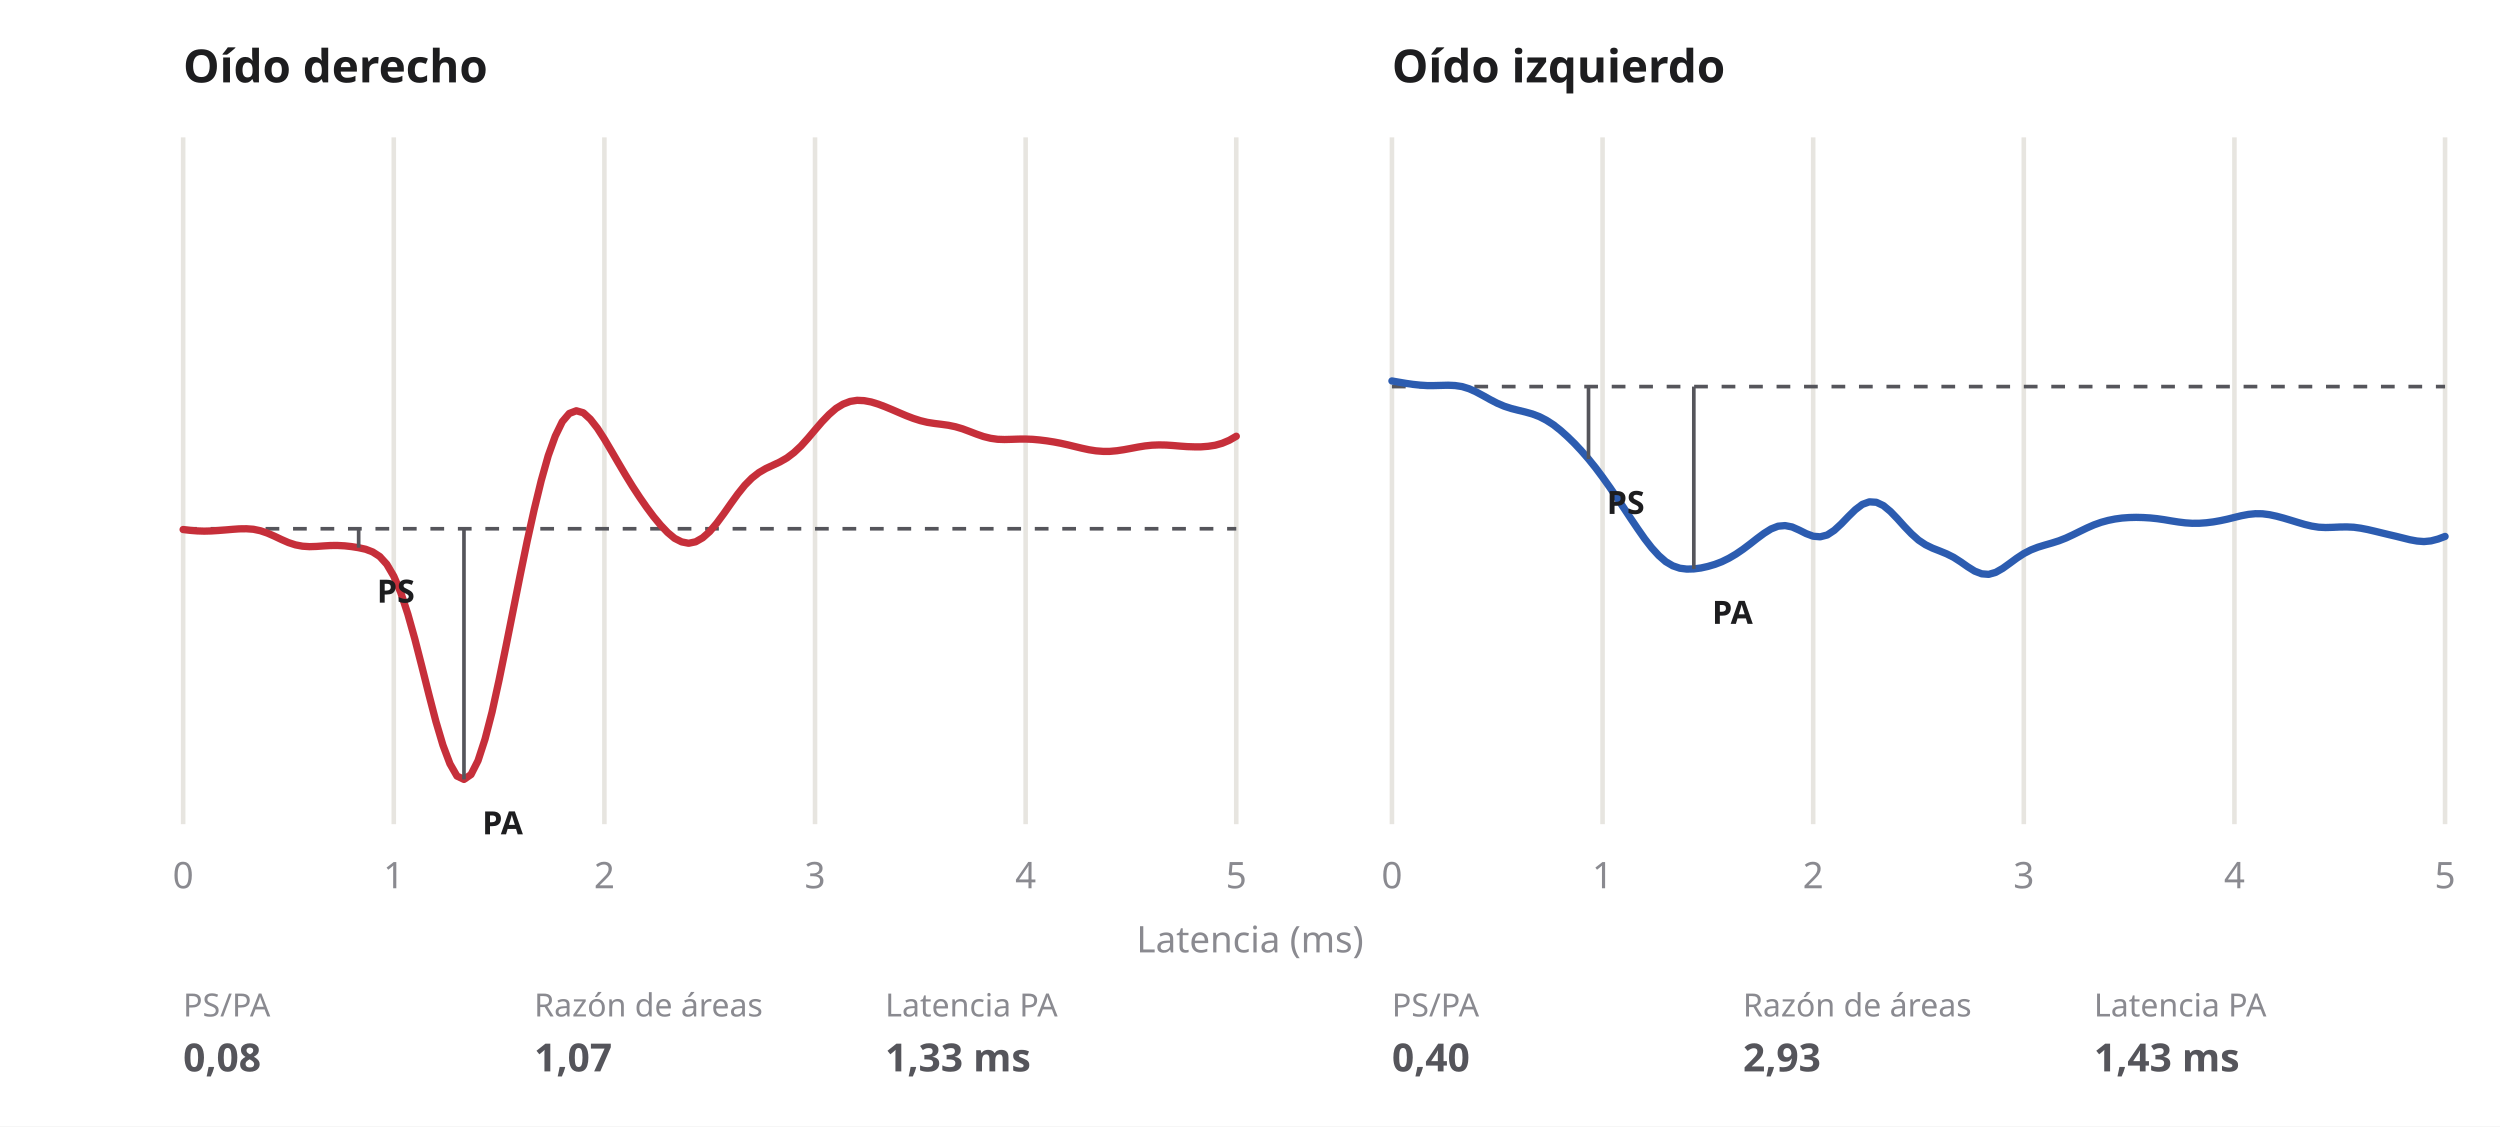
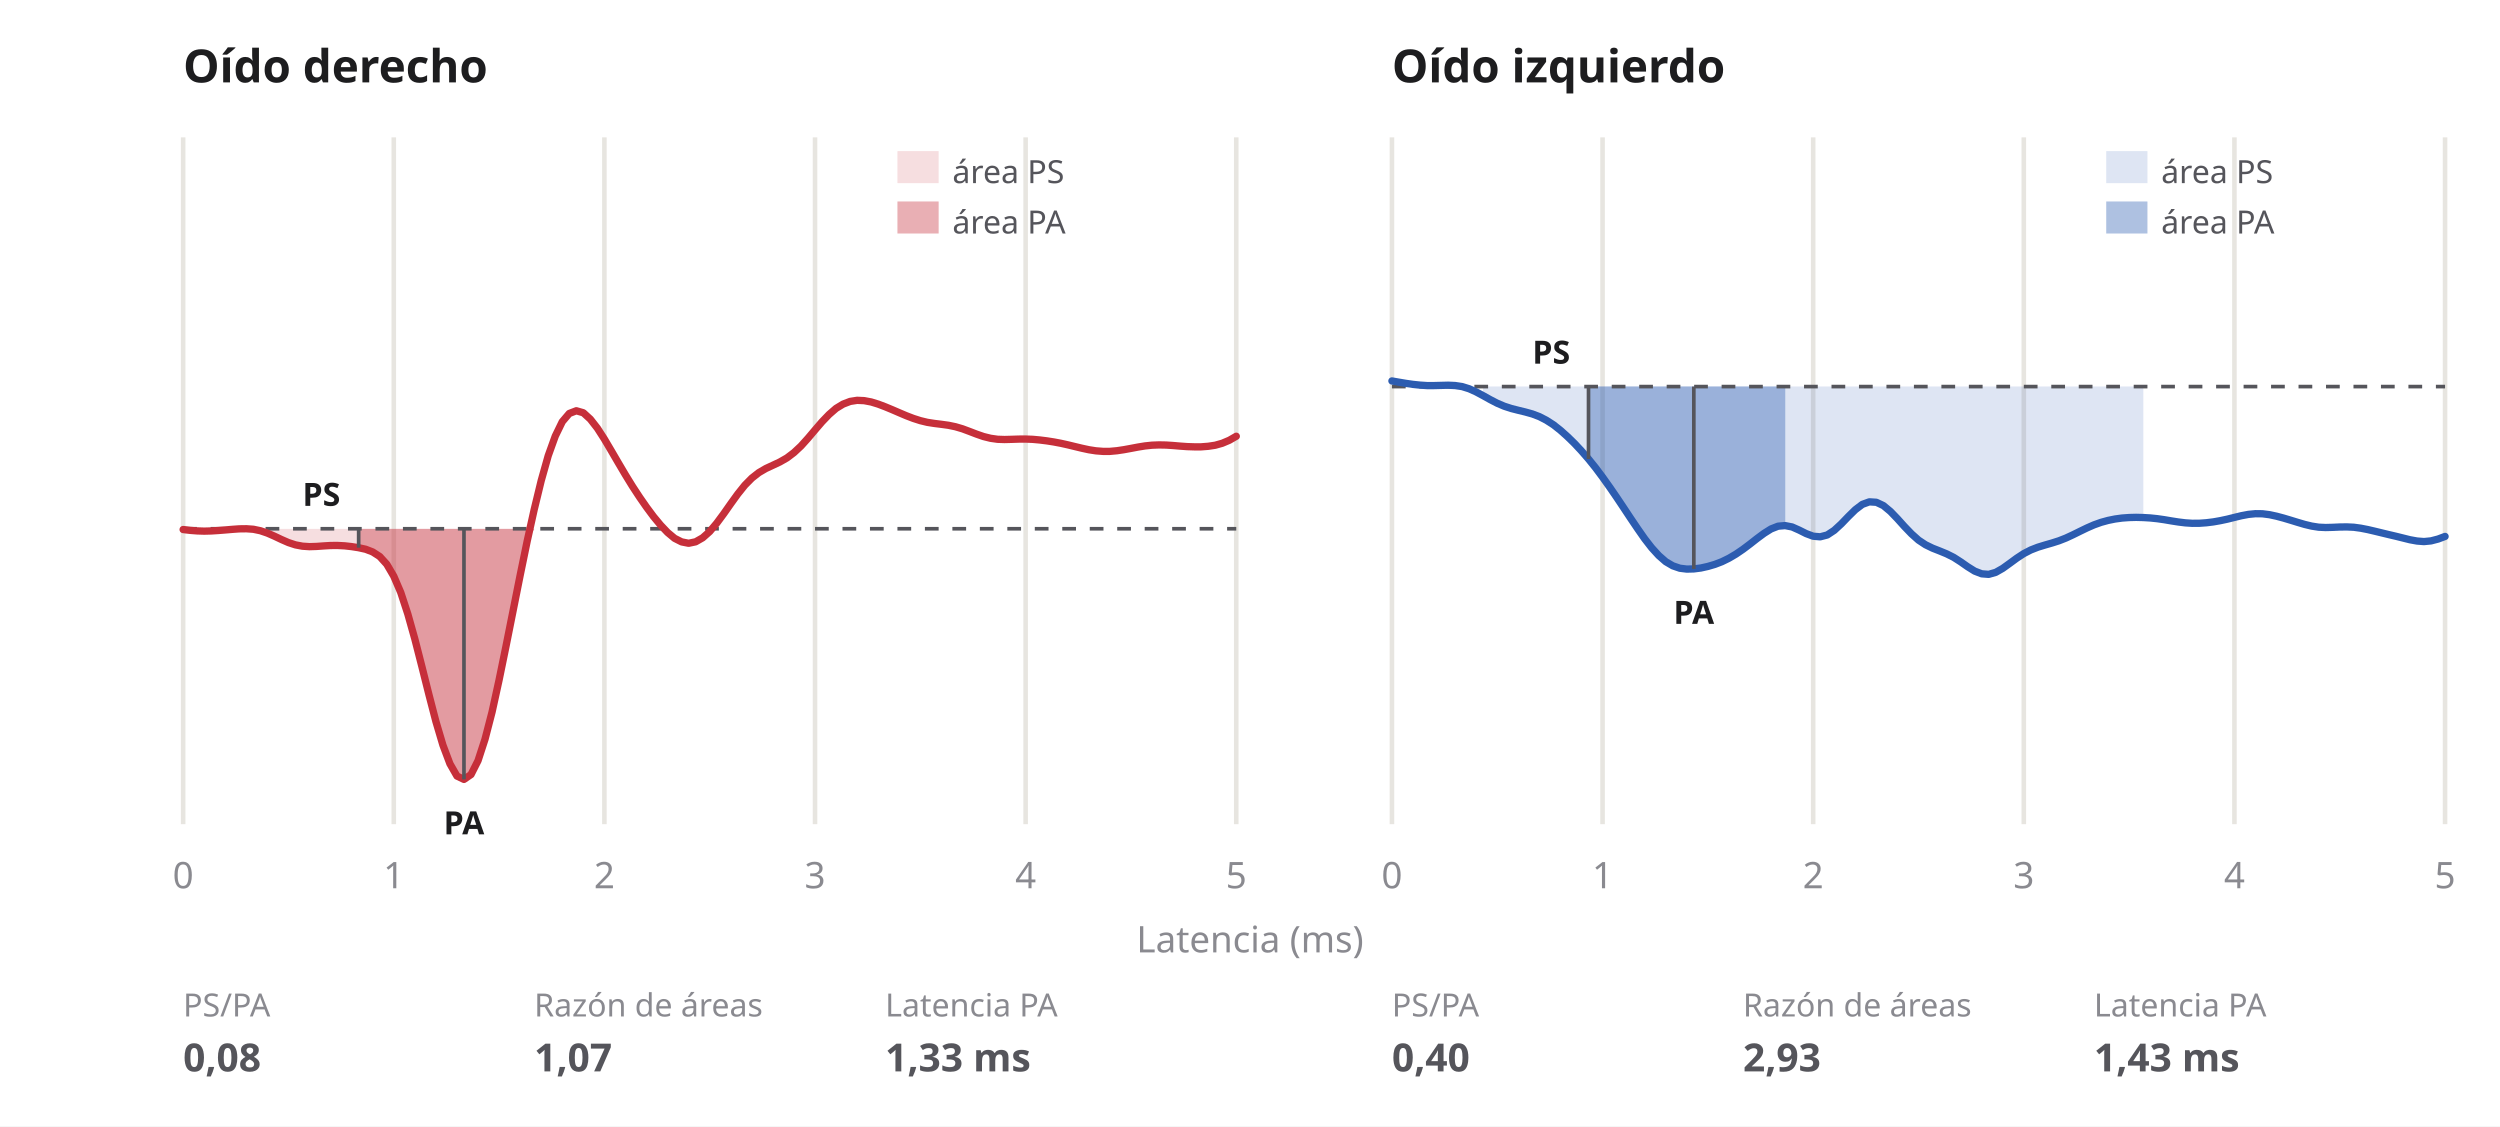
<svg xmlns="http://www.w3.org/2000/svg" viewBox="0 0 546 246" width="546" height="246" font-family="'Plus Jakarta Sans', sans-serif">
  <rect width="100%" height="100%" fill="#ffffff" />
  <line x1="40" y1="30" x2="40" y2="180" stroke="#e7e5e0" stroke-width="1" />
  <text x="40" y="194" font-size="8" fill="#8a8a90" text-anchor="middle" font-weight="400">0</text>
  <line x1="86" y1="30" x2="86" y2="180" stroke="#e7e5e0" stroke-width="1" />
  <text x="86" y="194" font-size="8" fill="#8a8a90" text-anchor="middle" font-weight="400">1</text>
  <line x1="132" y1="30" x2="132" y2="180" stroke="#e7e5e0" stroke-width="1" />
  <text x="132" y="194" font-size="8" fill="#8a8a90" text-anchor="middle" font-weight="400">2</text>
  <line x1="178" y1="30" x2="178" y2="180" stroke="#e7e5e0" stroke-width="1" />
  <text x="178" y="194" font-size="8" fill="#8a8a90" text-anchor="middle" font-weight="400">3</text>
  <line x1="224" y1="30" x2="224" y2="180" stroke="#e7e5e0" stroke-width="1" />
  <text x="224" y="194" font-size="8" fill="#8a8a90" text-anchor="middle" font-weight="400">4</text>
  <line x1="270" y1="30" x2="270" y2="180" stroke="#e7e5e0" stroke-width="1" />
  <text x="270" y="194" font-size="8" fill="#8a8a90" text-anchor="middle" font-weight="400">5</text>
  <text x="40" y="18" font-size="10" fill="#1d1d1f" text-anchor="start" font-weight="600">Oído derecho</text>
+   <polygon points="41.5,115.5 41.5,115.8 43.1,116.0 44.6,116.0 46.1,116.0 47.7,115.9 49.2,115.7 50.7,115.6 52.3,115.5 53.8,115.5 55.3,115.6 56.9,115.9 58.4,116.4 59.9,117.1 61.5,117.8 63.0,118.5 64.5,119.0 66.1,119.3 67.6,119.4 69.1,119.3 70.7,119.2 72.2,119.1 73.7,119.1 75.3,119.2 76.8,119.4 78.3,119.6 79.9,120.0 81.4,120.5 82.9,121.5 84.5,123.2 86.0,125.8 87.5,129.4 89.1,134.1 90.6,139.6 92.1,145.5 93.7,151.7 95.2,157.6 96.7,162.7 98.3,166.8 99.8,169.5 101.3,170.2 102.9,169.2 104.4,166.1 105.9,161.4 107.5,155.5 109.0,148.5 110.5,141.0 112.1,133.3 113.6,125.7 115.1,118.2 116.7,115.5 116.7,115.5" fill="#c62f3a" fill-opacity="0.16" stroke="none" />
+   <polygon points="78.3,115.5 78.3,119.6 79.9,120.0 81.4,120.5 82.9,121.5 84.5,123.2 86.0,125.8 87.5,129.4 89.1,134.1 90.6,139.6 92.1,145.5 93.7,151.7 95.2,157.6 96.7,162.7 98.3,166.8 99.8,169.5 101.3,170.2 102.9,169.2 104.4,166.1 105.9,161.4 107.5,155.5 109.0,148.5 110.5,141.0 112.1,133.3 113.6,125.7 115.1,118.2 116.7,115.5 116.7,115.5" fill="#c62f3a" fill-opacity="0.38" stroke="none" />
  <line x1="40" y1="115.48" x2="270" y2="115.48" stroke="#55555b" stroke-width="0.8" stroke-dasharray="3 3" />
  <path d="M40,115.65 L41.53,115.83 L43.07,115.95 L44.6,116 L46.13,115.96 L47.67,115.86 L49.2,115.74 L50.73,115.61 L52.27,115.5 L53.8,115.48 L55.33,115.59 L56.87,115.91 L58.4,116.43 L59.93,117.1 L61.47,117.83 L63,118.5 L64.53,119 L66.07,119.29 L67.6,119.39 L69.13,119.34 L70.67,119.23 L72.2,119.14 L73.73,119.13 L75.27,119.21 L76.8,119.38 L78.33,119.62 L79.87,119.96 L81.4,120.55 L82.93,121.54 L84.47,123.23 L86,125.84 L87.53,129.41 L89.07,134.11 L90.6,139.56 L92.13,145.54 L93.67,151.67 L95.2,157.57 L96.73,162.73 L98.27,166.82 L99.8,169.49 L101.33,170.22 L102.87,169.16 L104.4,166.13 L105.93,161.43 L107.47,155.48 L109,148.5 L110.53,141.03 L112.07,133.32 L113.6,125.65 L115.13,118.21 L116.67,111.27 L118.2,104.97 L119.73,99.53 L121.27,95.25 L122.8,92.1 L124.33,90.3 L125.87,89.71 L127.4,90.15 L128.93,91.55 L130.47,93.52 L132,95.9 L133.53,98.49 L135.07,101.13 L136.6,103.72 L138.13,106.21 L139.67,108.56 L141.2,110.76 L142.73,112.82 L144.27,114.68 L145.8,116.29 L147.33,117.57 L148.87,118.35 L150.4,118.65 L151.93,118.33 L153.47,117.45 L155,116.09 L156.53,114.27 L158.07,112.19 L159.6,110.01 L161.13,107.89 L162.67,105.97 L164.2,104.42 L165.73,103.22 L167.27,102.32 L168.8,101.61 L170.33,100.89 L171.87,100.01 L173.4,98.85 L174.93,97.42 L176.47,95.71 L178,93.9 L179.53,92.12 L181.07,90.52 L182.6,89.19 L184.13,88.26 L185.67,87.67 L187.2,87.43 L188.73,87.5 L190.27,87.79 L191.8,88.26 L193.33,88.84 L194.87,89.48 L196.4,90.14 L197.93,90.79 L199.47,91.38 L201,91.87 L202.53,92.24 L204.07,92.48 L205.6,92.67 L207.13,92.88 L208.67,93.2 L210.2,93.65 L211.73,94.22 L213.27,94.81 L214.8,95.34 L216.33,95.72 L217.87,95.94 L219.4,95.99 L220.93,95.95 L222.47,95.9 L224,95.89 L225.53,95.95 L227.07,96.09 L228.6,96.28 L230.13,96.52 L231.67,96.81 L233.2,97.15 L234.73,97.52 L236.27,97.89 L237.8,98.22 L239.33,98.46 L240.87,98.58 L242.4,98.58 L243.93,98.44 L245.47,98.21 L247,97.93 L248.53,97.64 L250.07,97.39 L251.6,97.23 L253.13,97.17 L254.67,97.2 L256.2,97.3 L257.73,97.43 L259.27,97.54 L260.8,97.59 L262.33,97.59 L263.87,97.47 L265.4,97.24 L266.93,96.81 L268.47,96.16 L270,95.28" fill="none" stroke="#c62f3a" stroke-width="1.6" stroke-opacity="1.0" stroke-linejoin="round" stroke-linecap="round" />
  <line x1="78.33" y1="115.48" x2="78.33" y2="119.62" stroke="#55555b" stroke-width="0.8" />
-   <text x="82.33" y="131.62" font-size="7" fill="#1d1d1f" text-anchor="start" font-weight="600">PS</text>
+   <text x="74.33" y="110.48" font-size="7" fill="#1d1d1f" text-anchor="end" font-weight="700">PS</text>
  <line x1="101.33" y1="115.48" x2="101.33" y2="170.22" stroke="#55555b" stroke-width="0.8" />
-   <text x="105.33" y="182.22" font-size="7" fill="#1d1d1f" text-anchor="start" font-weight="600">PA</text>
+   <text x="101.33" y="182.22" font-size="7" fill="#1d1d1f" text-anchor="middle" font-weight="700">PA</text>
+   <rect x="196" y="33" width="9" height="7" fill="#c62f3a" stroke="none" stroke-width="0" fill-opacity="0.16" />
+   <text x="208" y="40" font-size="7" fill="#55555b" text-anchor="start" font-weight="400">área PS</text>
+   <rect x="196" y="44" width="9" height="7" fill="#c62f3a" stroke="none" stroke-width="0" fill-opacity="0.38" />
+   <text x="208" y="51" font-size="7" fill="#55555b" text-anchor="start" font-weight="400">área PA</text>
  <text x="40" y="222" font-size="7" fill="#8a8a90" text-anchor="start" font-weight="400">PS/PA</text>
  <text x="40" y="234" font-size="8.5" fill="#55555b" text-anchor="start" font-weight="600">0,08</text>
  <text x="116.67" y="222" font-size="7" fill="#8a8a90" text-anchor="start" font-weight="400">Razón de áreas</text>
  <text x="116.67" y="234" font-size="8.5" fill="#55555b" text-anchor="start" font-weight="600">1,07</text>
  <text x="193.33" y="222" font-size="7" fill="#8a8a90" text-anchor="start" font-weight="400">Latencia PA</text>
  <text x="193.33" y="234" font-size="8.5" fill="#55555b" text-anchor="start" font-weight="600">1,33 ms</text>
  <line x1="304" y1="30" x2="304" y2="180" stroke="#e7e5e0" stroke-width="1" />
  <text x="304" y="194" font-size="8" fill="#8a8a90" text-anchor="middle" font-weight="400">0</text>
  <line x1="350" y1="30" x2="350" y2="180" stroke="#e7e5e0" stroke-width="1" />
  <text x="350" y="194" font-size="8" fill="#8a8a90" text-anchor="middle" font-weight="400">1</text>
  <line x1="396" y1="30" x2="396" y2="180" stroke="#e7e5e0" stroke-width="1" />
  <text x="396" y="194" font-size="8" fill="#8a8a90" text-anchor="middle" font-weight="400">2</text>
  <line x1="442" y1="30" x2="442" y2="180" stroke="#e7e5e0" stroke-width="1" />
  <text x="442" y="194" font-size="8" fill="#8a8a90" text-anchor="middle" font-weight="400">3</text>
  <line x1="488" y1="30" x2="488" y2="180" stroke="#e7e5e0" stroke-width="1" />
  <text x="488" y="194" font-size="8" fill="#8a8a90" text-anchor="middle" font-weight="400">4</text>
  <line x1="534" y1="30" x2="534" y2="180" stroke="#e7e5e0" stroke-width="1" />
  <text x="534" y="194" font-size="8" fill="#8a8a90" text-anchor="middle" font-weight="400">5</text>
  <text x="304" y="18" font-size="10" fill="#1d1d1f" text-anchor="start" font-weight="600">Oído izquierdo</text>
+   <polygon points="323.9,84.4 323.9,86.4 325.5,87.3 327.0,88.1 328.5,88.7 330.1,89.2 331.6,89.6 333.1,90.0 334.7,90.4 336.2,91.0 337.7,91.8 339.3,92.8 340.8,94.0 342.3,95.3 343.9,96.8 345.4,98.5 346.9,100.3 348.5,102.2 350.0,104.2 351.5,106.4 353.1,108.6 354.6,110.9 356.1,113.2 357.7,115.5 359.2,117.7 360.7,119.6 362.3,121.3 363.8,122.7 365.3,123.6 366.9,124.1 368.4,124.3 369.9,124.2 371.5,124.0 373.0,123.7 374.5,123.3 376.1,122.7 377.6,121.9 379.1,121.0 380.7,120.0 382.2,118.8 383.7,117.6 385.3,116.5 386.8,115.5 388.3,114.9 389.9,114.8 391.4,115.1 392.9,115.8 394.5,116.5 396.0,117.1 397.5,117.2 399.1,116.8 400.6,115.8 402.1,114.4 403.7,112.8 405.2,111.3 406.7,110.2 408.3,109.6 409.8,109.7 411.3,110.4 412.9,111.7 414.4,113.3 415.9,115.0 417.5,116.6 419.0,118.0 420.5,119.0 422.1,119.7 423.6,120.3 425.1,120.9 426.7,121.7 428.2,122.7 429.7,123.8 431.3,124.7 432.8,125.3 434.3,125.4 435.9,125.0 437.4,124.1 438.9,123.0 440.5,121.9 442.0,120.9 443.5,120.1 445.1,119.5 446.6,119.0 448.1,118.6 449.7,118.1 451.2,117.5 452.7,116.8 454.3,116.0 455.8,115.3 457.3,114.6 458.9,114.1 460.4,113.7 461.9,113.3 463.5,113.1 465.0,113.0 466.5,113.0 468.1,113.0 468.1,84.4" fill="#2c5cb0" fill-opacity="0.16" stroke="none" />
+   <polygon points="346.9,84.4 346.9,100.3 348.5,102.2 350.0,104.2 351.5,106.4 353.1,108.6 354.6,110.9 356.1,113.2 357.7,115.5 359.2,117.7 360.7,119.6 362.3,121.3 363.8,122.7 365.3,123.6 366.9,124.1 368.4,124.3 369.9,124.2 371.5,124.0 373.0,123.7 374.5,123.3 376.1,122.7 377.6,121.9 379.1,121.0 380.7,120.0 382.2,118.8 383.7,117.6 385.3,116.5 386.8,115.5 388.3,114.9 389.9,114.8 389.9,84.4" fill="#2c5cb0" fill-opacity="0.38" stroke="none" />
  <line x1="304" y1="84.43" x2="534" y2="84.43" stroke="#55555b" stroke-width="0.8" stroke-dasharray="3 3" />
  <path d="M304,83.2 L305.53,83.47 L307.07,83.73 L308.6,83.95 L310.13,84.11 L311.67,84.21 L313.2,84.21 L314.73,84.17 L316.27,84.13 L317.8,84.2 L319.33,84.43 L320.87,84.91 L322.4,85.6 L323.93,86.42 L325.47,87.28 L327,88.07 L328.53,88.72 L330.07,89.22 L331.6,89.61 L333.13,89.98 L334.67,90.41 L336.2,90.99 L337.73,91.78 L339.27,92.77 L340.8,93.98 L342.33,95.35 L343.87,96.85 L345.4,98.49 L346.93,100.25 L348.47,102.16 L350,104.21 L351.53,106.36 L353.07,108.6 L354.6,110.89 L356.13,113.2 L357.67,115.48 L359.2,117.67 L360.73,119.64 L362.27,121.33 L363.8,122.67 L365.33,123.57 L366.87,124.1 L368.4,124.29 L369.93,124.25 L371.47,124.05 L373,123.71 L374.53,123.26 L376.07,122.67 L377.6,121.92 L379.13,121.02 L380.67,119.97 L382.2,118.82 L383.73,117.62 L385.27,116.48 L386.8,115.52 L388.33,114.92 L389.87,114.79 L391.4,115.09 L392.93,115.77 L394.47,116.54 L396,117.11 L397.53,117.24 L399.07,116.84 L400.6,115.83 L402.13,114.42 L403.67,112.82 L405.2,111.32 L406.73,110.16 L408.27,109.6 L409.8,109.7 L411.33,110.42 L412.87,111.7 L414.4,113.29 L415.93,114.99 L417.47,116.59 L419,117.96 L420.53,118.97 L422.07,119.72 L423.6,120.32 L425.13,120.95 L426.67,121.72 L428.2,122.7 L429.73,123.77 L431.27,124.73 L432.8,125.32 L434.33,125.44 L435.87,125 L437.4,124.13 L438.93,123.03 L440.47,121.9 L442,120.9 L443.53,120.11 L445.07,119.51 L446.6,119.04 L448.13,118.6 L449.67,118.11 L451.2,117.51 L452.73,116.8 L454.27,116.04 L455.8,115.3 L457.33,114.63 L458.87,114.08 L460.4,113.66 L461.93,113.35 L463.47,113.14 L465,113.03 L466.53,112.99 L468.07,113.03 L469.6,113.12 L471.13,113.28 L472.67,113.5 L474.2,113.76 L475.73,114 L477.27,114.19 L478.8,114.29 L480.33,114.28 L481.87,114.17 L483.4,113.98 L484.93,113.71 L486.47,113.38 L488,113 L489.53,112.63 L491.07,112.34 L492.6,112.19 L494.13,112.21 L495.67,112.41 L497.2,112.74 L498.73,113.15 L500.27,113.61 L501.8,114.08 L503.33,114.53 L504.87,114.9 L506.4,115.14 L507.93,115.21 L509.47,115.17 L511,115.1 L512.53,115.08 L514.07,115.15 L515.6,115.36 L517.13,115.66 L518.67,116.02 L520.2,116.39 L521.73,116.76 L523.27,117.12 L524.8,117.5 L526.33,117.88 L527.87,118.16 L529.4,118.28 L530.93,118.13 L532.47,117.73 L534,117.16" fill="none" stroke="#2c5cb0" stroke-width="1.6" stroke-opacity="1.0" stroke-linejoin="round" stroke-linecap="round" />
  <line x1="346.93" y1="84.43" x2="346.93" y2="100.25" stroke="#55555b" stroke-width="0.8" />
-   <text x="350.93" y="112.25" font-size="7" fill="#1d1d1f" text-anchor="start" font-weight="600">PS</text>
+   <text x="342.93" y="79.43" font-size="7" fill="#1d1d1f" text-anchor="end" font-weight="700">PS</text>
  <line x1="369.93" y1="84.43" x2="369.93" y2="124.25" stroke="#55555b" stroke-width="0.8" />
-   <text x="373.93" y="136.25" font-size="7" fill="#1d1d1f" text-anchor="start" font-weight="600">PA</text>
+   <text x="369.93" y="136.25" font-size="7" fill="#1d1d1f" text-anchor="middle" font-weight="700">PA</text>
+   <rect x="460" y="33" width="9" height="7" fill="#2c5cb0" stroke="none" stroke-width="0" fill-opacity="0.16" />
+   <text x="472" y="40" font-size="7" fill="#55555b" text-anchor="start" font-weight="400">área PS</text>
+   <rect x="460" y="44" width="9" height="7" fill="#2c5cb0" stroke="none" stroke-width="0" fill-opacity="0.38" />
+   <text x="472" y="51" font-size="7" fill="#55555b" text-anchor="start" font-weight="400">área PA</text>
  <text x="304" y="222" font-size="7" fill="#8a8a90" text-anchor="start" font-weight="400">PS/PA</text>
  <text x="304" y="234" font-size="8.5" fill="#55555b" text-anchor="start" font-weight="600">0,40</text>
  <text x="380.67" y="222" font-size="7" fill="#8a8a90" text-anchor="start" font-weight="400">Razón de áreas</text>
  <text x="380.67" y="234" font-size="8.5" fill="#55555b" text-anchor="start" font-weight="600">2,93</text>
  <text x="457.33" y="222" font-size="7" fill="#8a8a90" text-anchor="start" font-weight="400">Latencia PA</text>
  <text x="457.33" y="234" font-size="8.5" fill="#55555b" text-anchor="start" font-weight="600">1,43 ms</text>
  <text x="273" y="208" font-size="8" fill="#8a8a90" text-anchor="middle" font-weight="400">Latencia (ms)</text>
</svg>
